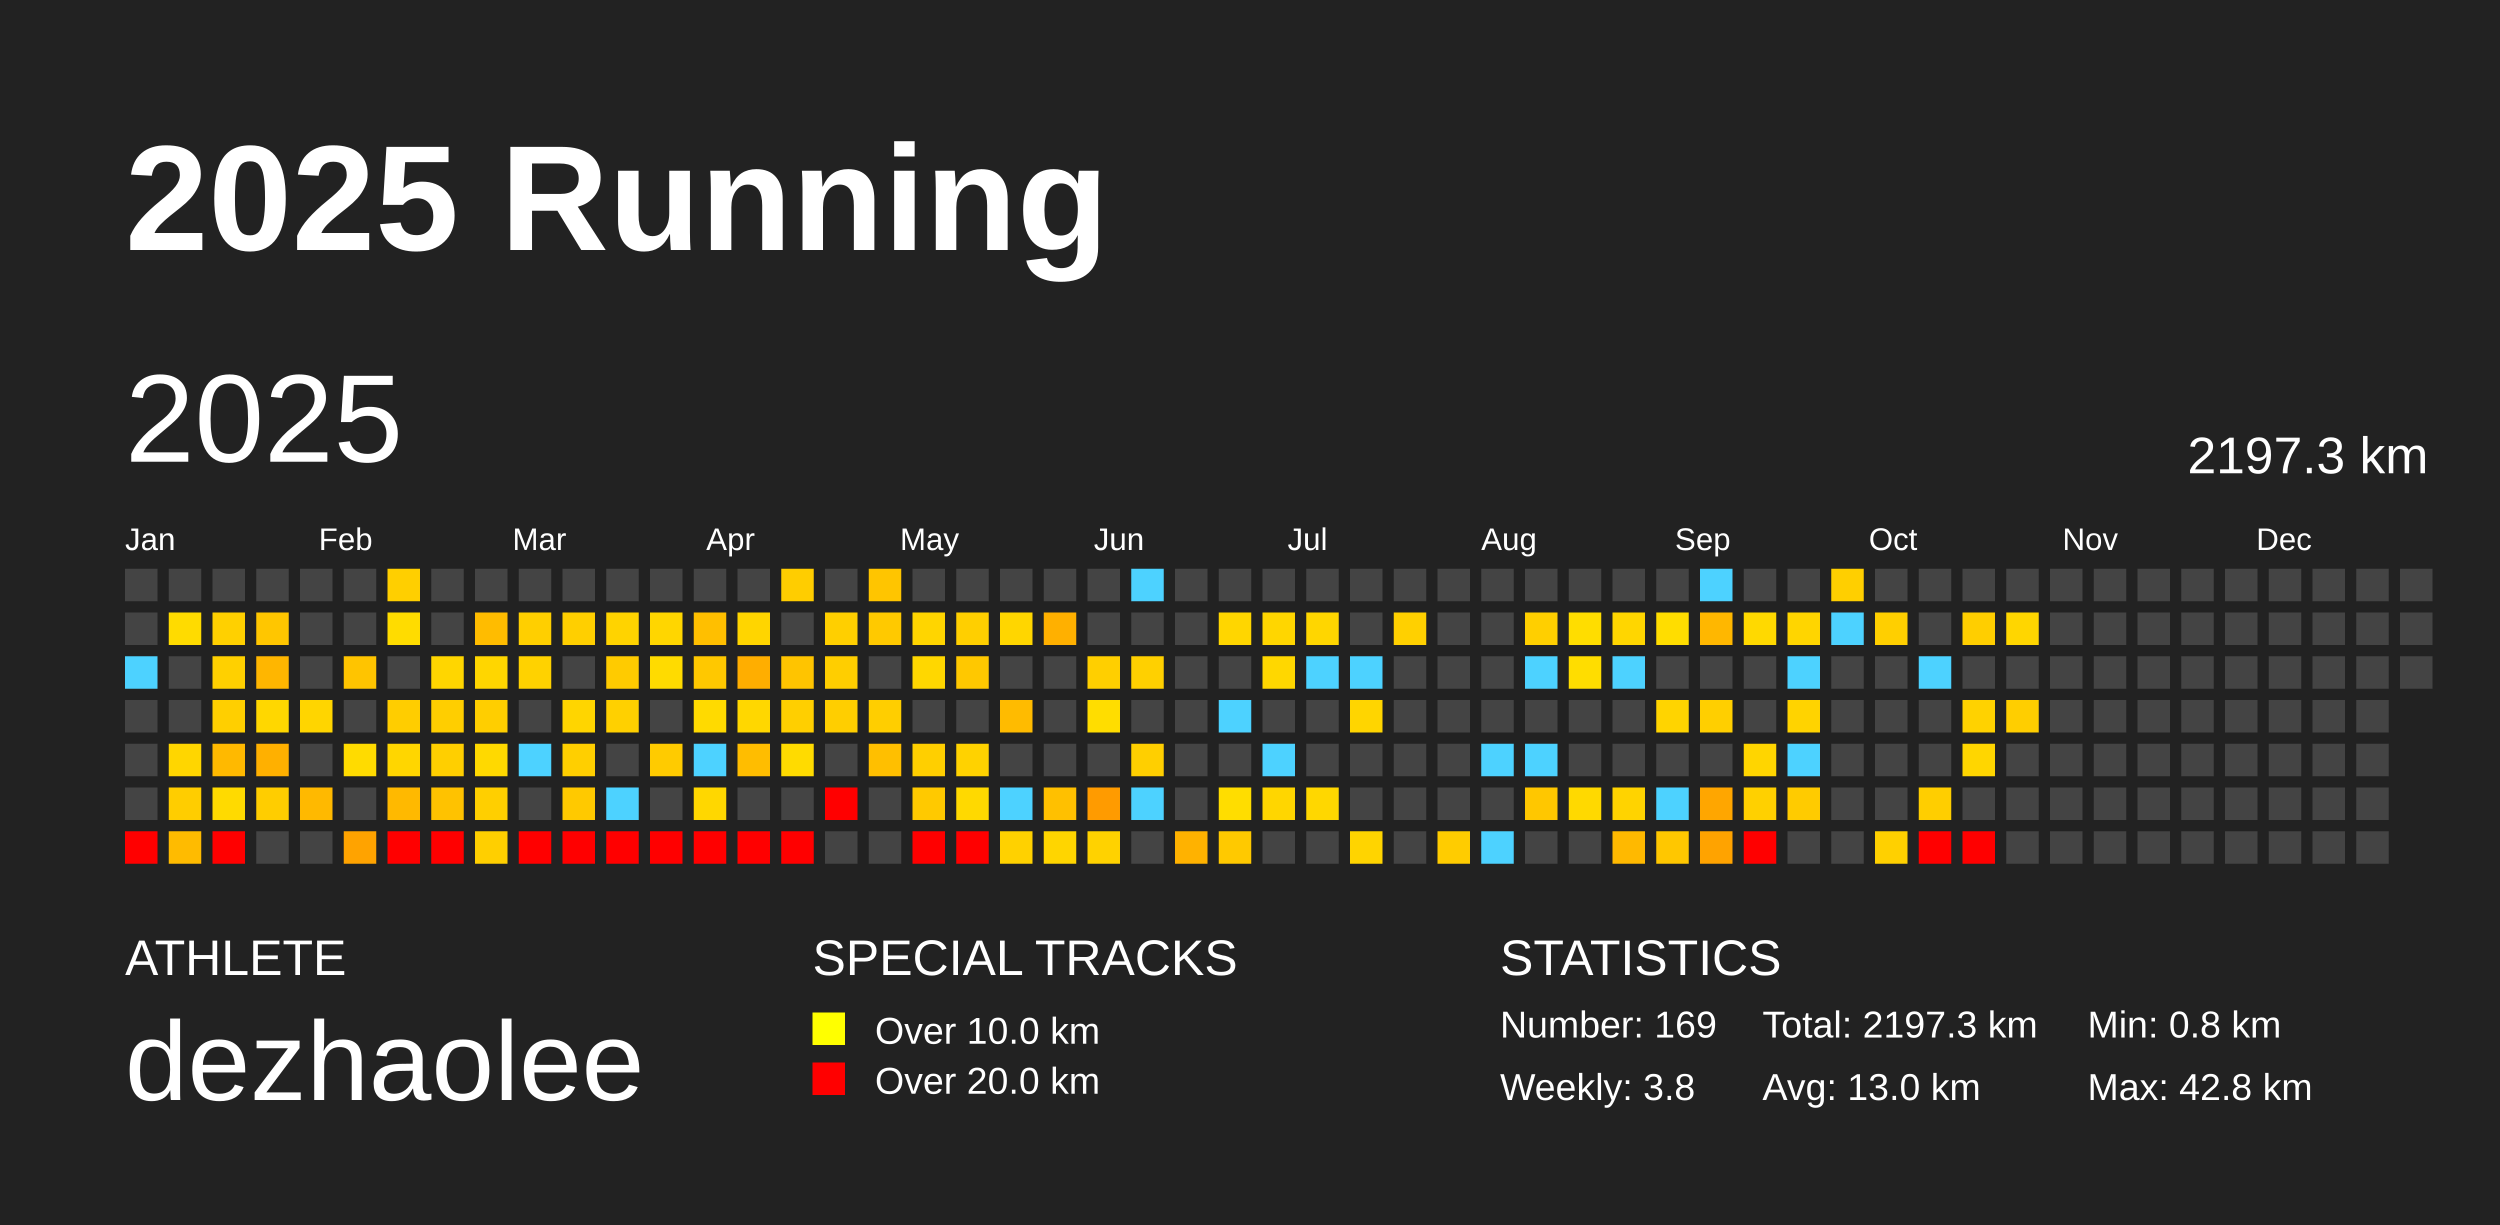
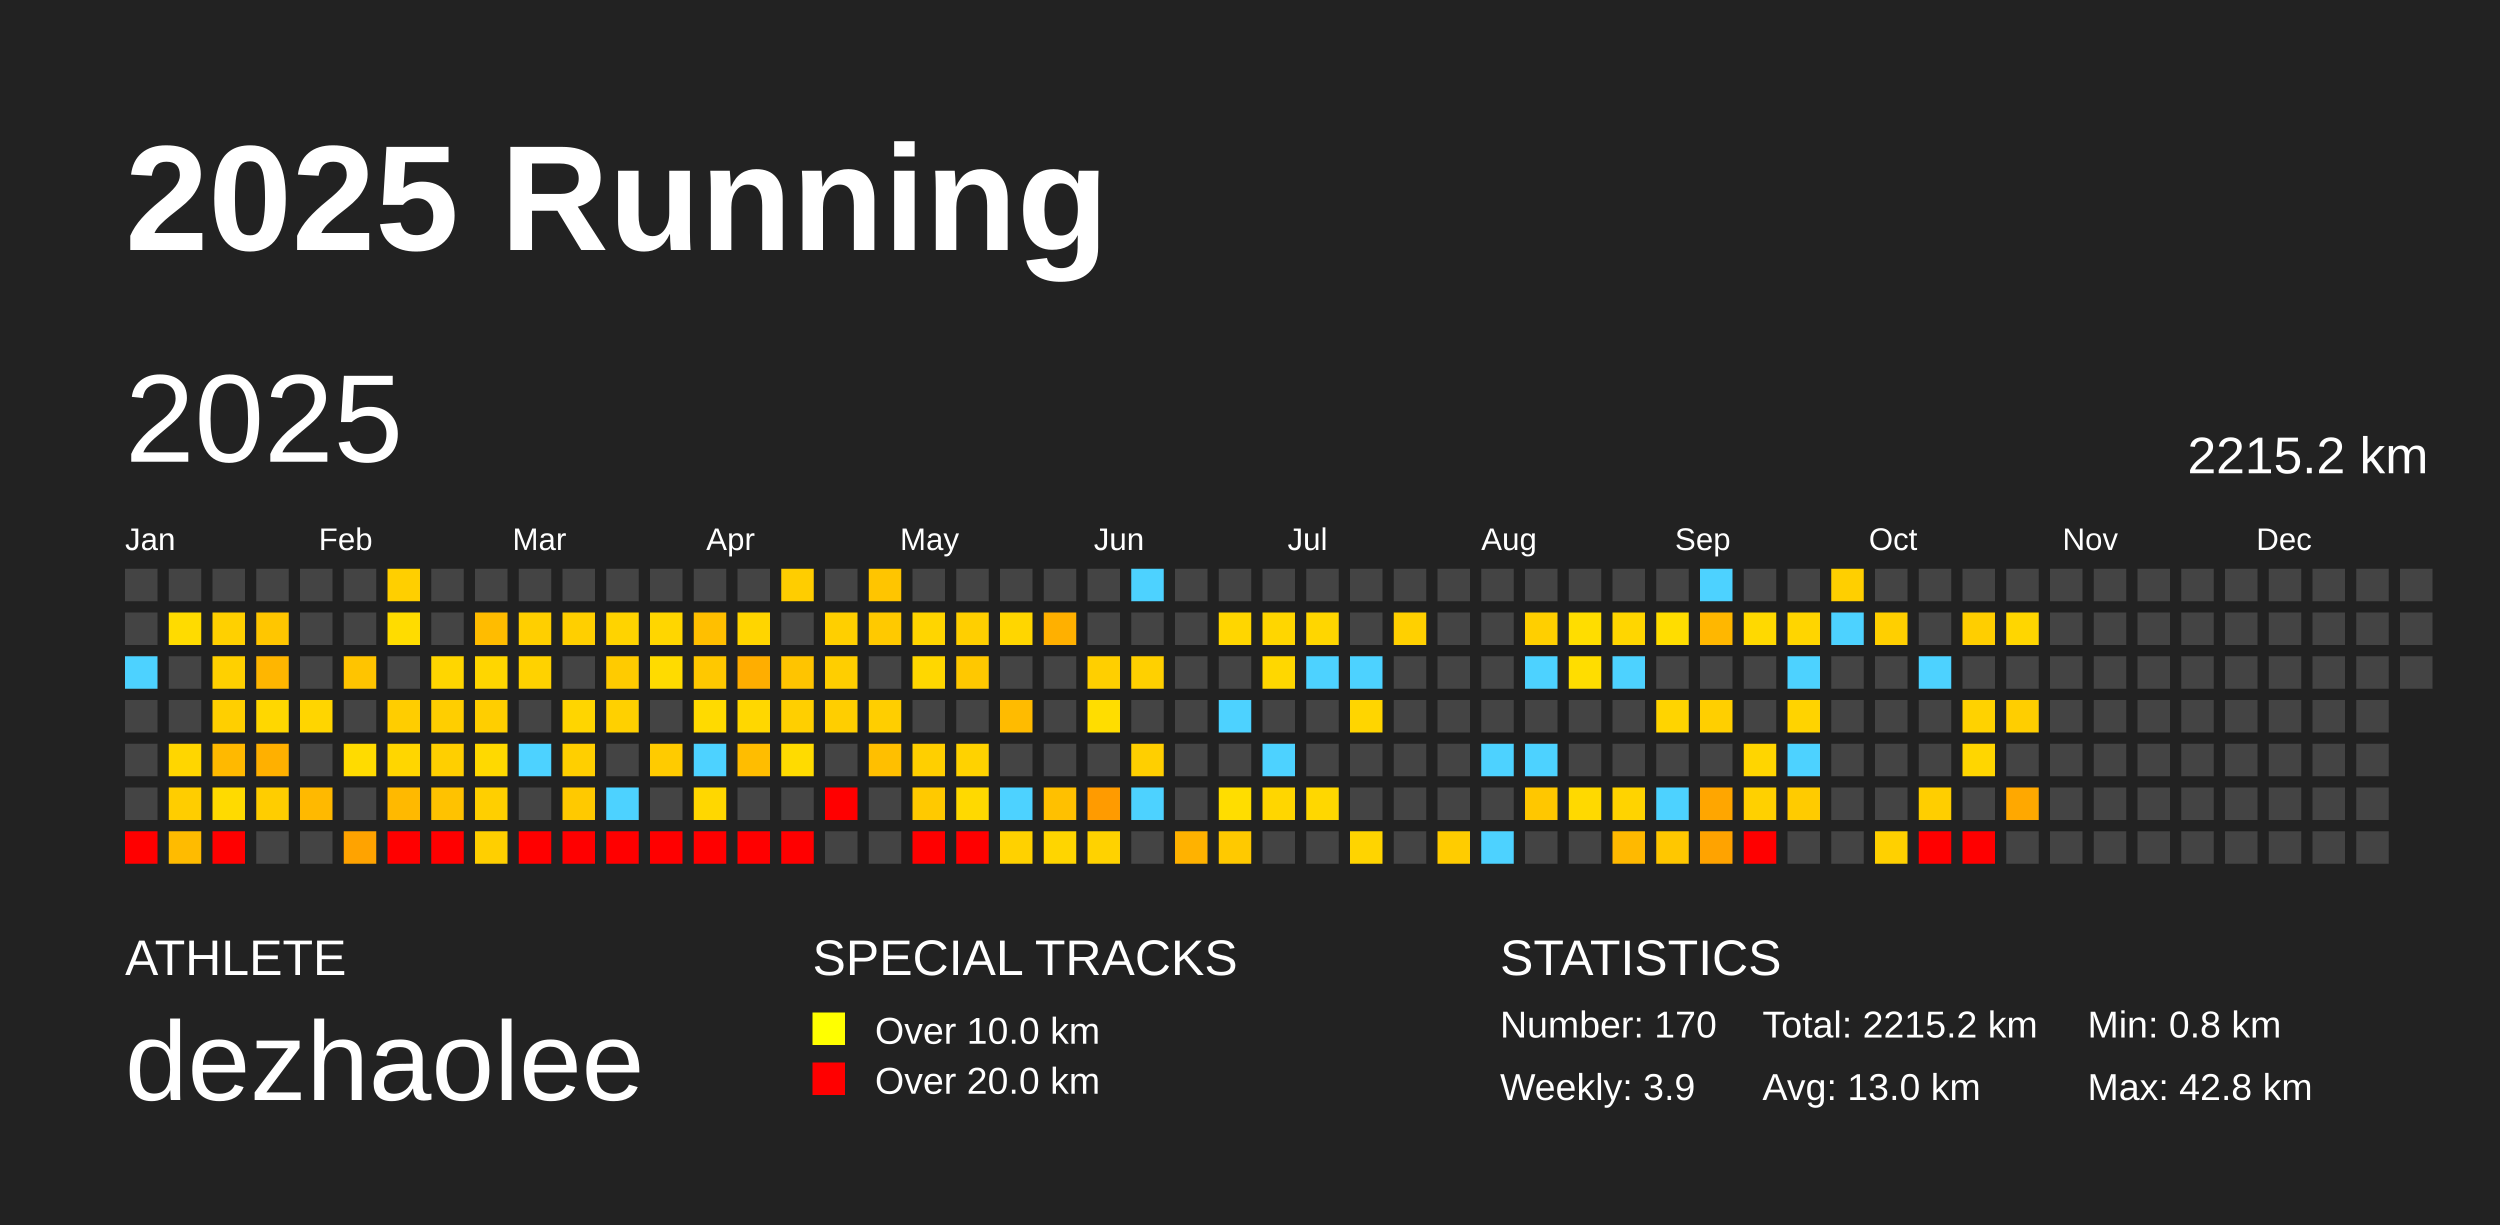
<svg xmlns="http://www.w3.org/2000/svg" baseProfile="full" height="98mm" version="1.1" viewBox="0,0,200,98" width="200mm">
  <defs />
  <rect fill="#222222" height="98" width="200" x="0" y="0" />
  <text fill="#FFFFFF" style="font-size:12px; font-family:Arial; font-weight:bold;" x="10" y="20">2025 Running</text>
  <text fill="#FFFFFF" style="font-size:4px; font-family:Arial" x="10" y="78">ATHLETE</text>
  <text fill="#FFFFFF" style="font-size:9px; font-family:Arial" x="10" y="88">dezhaolee</text>
  <text fill="#FFFFFF" style="font-size:4px; font-family:Arial" x="65" y="78">SPECIAL TRACKS</text>
  <rect fill="yellow" height="2.6" width="2.6" x="65" y="81" />
  <text fill="#FFFFFF" style="font-size:3px; font-family:Arial" x="70" y="83.5">Over 10.0 km</text>
  <rect fill="red" height="2.6" width="2.6" x="65" y="85" />
  <text fill="#FFFFFF" style="font-size:3px; font-family:Arial" x="70" y="87.5">Over 20.0 km</text>
  <text fill="#FFFFFF" style="font-size:4px; font-family:Arial" x="120" y="78">STATISTICS</text>
-   <text fill="#FFFFFF" style="font-size:3px; font-family:Arial" x="120" y="83">Number: 169</text>
-   <text fill="#FFFFFF" style="font-size:3px; font-family:Arial" x="120" y="88">Weekly: 3.8</text>
-   <text fill="#FFFFFF" style="font-size:3px; font-family:Arial" x="141" y="83">Total: 2197.3 km</text>
+   <text fill="#FFFFFF" style="font-size:3px; font-family:Arial" x="120" y="83">Number: 170</text>
+   <text fill="#FFFFFF" style="font-size:3px; font-family:Arial" x="120" y="88">Weekly: 3.9</text>
+   <text fill="#FFFFFF" style="font-size:3px; font-family:Arial" x="141" y="83">Total: 2215.2 km</text>
  <text fill="#FFFFFF" style="font-size:3px; font-family:Arial" x="141" y="88">Avg: 13.0 km</text>
  <text fill="#FFFFFF" style="font-size:3px; font-family:Arial" x="167" y="83">Min: 0.8 km</text>
  <text fill="#FFFFFF" style="font-size:3px; font-family:Arial" x="167" y="88">Max: 42.8 km</text>
  <text dominant-baseline="hanging" fill="#FFFFFF" style="font-size:10.0px; font-family:Arial;" x="10" y="30">2025</text>
-   <text dominant-baseline="hanging" fill="#FFFFFF" style="font-size:4.125px; font-family:Arial;" x="175" y="35">2197.3 km</text>
+   <text dominant-baseline="hanging" fill="#FFFFFF" style="font-size:4.125px; font-family:Arial;" x="175" y="35">2215.2 km</text>
  <text fill="#FFFFFF" style="font-size:2.5px; font-family:Arial" x="10.0" y="44">Jan</text>
  <text fill="#FFFFFF" style="font-size:2.5px; font-family:Arial" x="25.5" y="44">Feb</text>
  <text fill="#FFFFFF" style="font-size:2.5px; font-family:Arial" x="41.0" y="44">Mar</text>
  <text fill="#FFFFFF" style="font-size:2.5px; font-family:Arial" x="56.5" y="44">Apr</text>
  <text fill="#FFFFFF" style="font-size:2.5px; font-family:Arial" x="72.0" y="44">May</text>
  <text fill="#FFFFFF" style="font-size:2.5px; font-family:Arial" x="87.5" y="44">Jun</text>
  <text fill="#FFFFFF" style="font-size:2.5px; font-family:Arial" x="103.0" y="44">Jul</text>
  <text fill="#FFFFFF" style="font-size:2.5px; font-family:Arial" x="118.5" y="44">Aug</text>
  <text fill="#FFFFFF" style="font-size:2.5px; font-family:Arial" x="134.0" y="44">Sep</text>
  <text fill="#FFFFFF" style="font-size:2.5px; font-family:Arial" x="149.5" y="44">Oct</text>
  <text fill="#FFFFFF" style="font-size:2.5px; font-family:Arial" x="165.0" y="44">Nov</text>
  <text fill="#FFFFFF" style="font-size:2.5px; font-family:Arial" x="180.5" y="44">Dec</text>
  <rect fill="#444444" height="2.6" width="2.6" x="10.0" y="45.5" />
  <rect fill="#444444" height="2.6" width="2.6" x="10.0" y="49.0" />
  <rect fill="#4dd2ff" height="2.6" width="2.6" x="10.0" y="52.5" />
  <rect fill="#444444" height="2.6" width="2.6" x="10.0" y="56.0" />
  <rect fill="#444444" height="2.6" width="2.6" x="10.0" y="59.5" />
  <rect fill="#444444" height="2.6" width="2.6" x="10.0" y="63.0" />
  <rect fill="red" height="2.6" width="2.6" x="10.0" y="66.5" />
  <rect fill="#444444" height="2.6" width="2.6" x="13.5" y="45.5" />
  <rect fill="#ffdb00" height="2.6" width="2.6" x="13.5" y="49.0" />
  <rect fill="#444444" height="2.6" width="2.6" x="13.5" y="52.5" />
  <rect fill="#444444" height="2.6" width="2.6" x="13.5" y="56.0" />
  <rect fill="#ffd600" height="2.6" width="2.6" x="13.5" y="59.5" />
  <rect fill="#ffcd00" height="2.6" width="2.6" x="13.5" y="63.0" />
  <rect fill="#ffbb00" height="2.6" width="2.6" x="13.5" y="66.5" />
  <rect fill="#444444" height="2.6" width="2.6" x="17.0" y="45.5" />
  <rect fill="#ffd000" height="2.6" width="2.6" x="17.0" y="49.0" />
  <rect fill="#ffd000" height="2.6" width="2.6" x="17.0" y="52.5" />
  <rect fill="#ffcf00" height="2.6" width="2.6" x="17.0" y="56.0" />
  <rect fill="#ffb900" height="2.6" width="2.6" x="17.0" y="59.5" />
  <rect fill="#ffda00" height="2.6" width="2.6" x="17.0" y="63.0" />
  <rect fill="red" height="2.6" width="2.6" x="17.0" y="66.5" />
  <rect fill="#444444" height="2.6" width="2.6" x="20.5" y="45.5" />
  <rect fill="#ffc600" height="2.6" width="2.6" x="20.5" y="49.0" />
  <rect fill="#ffb600" height="2.6" width="2.6" x="20.5" y="52.5" />
  <rect fill="#ffd700" height="2.6" width="2.6" x="20.5" y="56.0" />
  <rect fill="#ffb000" height="2.6" width="2.6" x="20.5" y="59.5" />
  <rect fill="#ffcd00" height="2.6" width="2.6" x="20.5" y="63.0" />
  <rect fill="#444444" height="2.6" width="2.6" x="20.5" y="66.5" />
  <rect fill="#444444" height="2.6" width="2.6" x="24.0" y="45.5" />
  <rect fill="#444444" height="2.6" width="2.6" x="24.0" y="49.0" />
  <rect fill="#444444" height="2.6" width="2.6" x="24.0" y="52.5" />
  <rect fill="#ffd500" height="2.6" width="2.6" x="24.0" y="56.0" />
  <rect fill="#444444" height="2.6" width="2.6" x="24.0" y="59.5" />
  <rect fill="#ffb900" height="2.6" width="2.6" x="24.0" y="63.0" />
  <rect fill="#444444" height="2.6" width="2.6" x="24.0" y="66.5" />
  <rect fill="#444444" height="2.6" width="2.6" x="27.5" y="45.5" />
  <rect fill="#444444" height="2.6" width="2.6" x="27.5" y="49.0" />
  <rect fill="#ffc400" height="2.6" width="2.6" x="27.5" y="52.5" />
  <rect fill="#444444" height="2.6" width="2.6" x="27.5" y="56.0" />
  <rect fill="#ffdb00" height="2.6" width="2.6" x="27.5" y="59.5" />
  <rect fill="#444444" height="2.6" width="2.6" x="27.5" y="63.0" />
  <rect fill="#ffa300" height="2.6" width="2.6" x="27.5" y="66.5" />
  <rect fill="#ffcf00" height="2.6" width="2.6" x="31.0" y="45.5" />
  <rect fill="#ffdc00" height="2.6" width="2.6" x="31.0" y="49.0" />
  <rect fill="#444444" height="2.6" width="2.6" x="31.0" y="52.5" />
  <rect fill="#ffcd00" height="2.6" width="2.6" x="31.0" y="56.0" />
  <rect fill="#ffd600" height="2.6" width="2.6" x="31.0" y="59.5" />
  <rect fill="#ffb900" height="2.6" width="2.6" x="31.0" y="63.0" />
  <rect fill="red" height="2.6" width="2.6" x="31.0" y="66.5" />
  <rect fill="#444444" height="2.6" width="2.6" x="34.5" y="45.5" />
  <rect fill="#444444" height="2.6" width="2.6" x="34.5" y="49.0" />
  <rect fill="#ffd600" height="2.6" width="2.6" x="34.5" y="52.5" />
  <rect fill="#ffce00" height="2.6" width="2.6" x="34.5" y="56.0" />
  <rect fill="#ffcf00" height="2.6" width="2.6" x="34.5" y="59.5" />
  <rect fill="#ffc200" height="2.6" width="2.6" x="34.5" y="63.0" />
  <rect fill="red" height="2.6" width="2.6" x="34.5" y="66.5" />
  <rect fill="#444444" height="2.6" width="2.6" x="38.0" y="45.5" />
  <rect fill="#ffbc00" height="2.6" width="2.6" x="38.0" y="49.0" />
  <rect fill="#ffd600" height="2.6" width="2.6" x="38.0" y="52.5" />
  <rect fill="#ffce00" height="2.6" width="2.6" x="38.0" y="56.0" />
  <rect fill="#ffd900" height="2.6" width="2.6" x="38.0" y="59.5" />
  <rect fill="#ffcf00" height="2.6" width="2.6" x="38.0" y="63.0" />
  <rect fill="#ffcf00" height="2.6" width="2.6" x="38.0" y="66.5" />
  <rect fill="#444444" height="2.6" width="2.6" x="41.5" y="45.5" />
  <rect fill="#ffcf00" height="2.6" width="2.6" x="41.5" y="49.0" />
  <rect fill="#ffd200" height="2.6" width="2.6" x="41.5" y="52.5" />
  <rect fill="#444444" height="2.6" width="2.6" x="41.5" y="56.0" />
  <rect fill="#4dd2ff" height="2.6" width="2.6" x="41.5" y="59.5" />
  <rect fill="#444444" height="2.6" width="2.6" x="41.5" y="63.0" />
  <rect fill="red" height="2.6" width="2.6" x="41.5" y="66.5" />
  <rect fill="#444444" height="2.6" width="2.6" x="45.0" y="45.5" />
  <rect fill="#ffcf00" height="2.6" width="2.6" x="45.0" y="49.0" />
  <rect fill="#444444" height="2.6" width="2.6" x="45.0" y="52.5" />
  <rect fill="#ffd500" height="2.6" width="2.6" x="45.0" y="56.0" />
  <rect fill="#ffcf00" height="2.6" width="2.6" x="45.0" y="59.5" />
  <rect fill="#ffc900" height="2.6" width="2.6" x="45.0" y="63.0" />
  <rect fill="red" height="2.6" width="2.6" x="45.0" y="66.5" />
  <rect fill="#444444" height="2.6" width="2.6" x="48.5" y="45.5" />
  <rect fill="#ffd300" height="2.6" width="2.6" x="48.5" y="49.0" />
  <rect fill="#ffcb00" height="2.6" width="2.6" x="48.5" y="52.5" />
  <rect fill="#ffd000" height="2.6" width="2.6" x="48.5" y="56.0" />
  <rect fill="#444444" height="2.6" width="2.6" x="48.5" y="59.5" />
  <rect fill="#4dd2ff" height="2.6" width="2.6" x="48.5" y="63.0" />
  <rect fill="red" height="2.6" width="2.6" x="48.5" y="66.5" />
  <rect fill="#444444" height="2.6" width="2.6" x="52.0" y="45.5" />
  <rect fill="#ffd600" height="2.6" width="2.6" x="52.0" y="49.0" />
  <rect fill="#ffdb00" height="2.6" width="2.6" x="52.0" y="52.5" />
  <rect fill="#444444" height="2.6" width="2.6" x="52.0" y="56.0" />
  <rect fill="#ffcb00" height="2.6" width="2.6" x="52.0" y="59.5" />
  <rect fill="#444444" height="2.6" width="2.6" x="52.0" y="63.0" />
  <rect fill="red" height="2.6" width="2.6" x="52.0" y="66.5" />
  <rect fill="#444444" height="2.6" width="2.6" x="55.5" y="45.5" />
  <rect fill="#ffbf00" height="2.6" width="2.6" x="55.5" y="49.0" />
  <rect fill="#ffc800" height="2.6" width="2.6" x="55.5" y="52.5" />
  <rect fill="#ffda00" height="2.6" width="2.6" x="55.5" y="56.0" />
  <rect fill="#4dd2ff" height="2.6" width="2.6" x="55.5" y="59.5" />
  <rect fill="#ffd700" height="2.6" width="2.6" x="55.5" y="63.0" />
  <rect fill="red" height="2.6" width="2.6" x="55.5" y="66.5" />
  <rect fill="#444444" height="2.6" width="2.6" x="59.0" y="45.5" />
  <rect fill="#ffd500" height="2.6" width="2.6" x="59.0" y="49.0" />
  <rect fill="#ffae00" height="2.6" width="2.6" x="59.0" y="52.5" />
  <rect fill="#ffd700" height="2.6" width="2.6" x="59.0" y="56.0" />
  <rect fill="#ffbd00" height="2.6" width="2.6" x="59.0" y="59.5" />
  <rect fill="#444444" height="2.6" width="2.6" x="59.0" y="63.0" />
  <rect fill="red" height="2.6" width="2.6" x="59.0" y="66.5" />
  <rect fill="#ffcd00" height="2.6" width="2.6" x="62.5" y="45.5" />
  <rect fill="#444444" height="2.6" width="2.6" x="62.5" y="49.0" />
  <rect fill="#ffc400" height="2.6" width="2.6" x="62.5" y="52.5" />
  <rect fill="#ffcf00" height="2.6" width="2.6" x="62.5" y="56.0" />
  <rect fill="#ffdb00" height="2.6" width="2.6" x="62.5" y="59.5" />
  <rect fill="#444444" height="2.6" width="2.6" x="62.5" y="63.0" />
  <rect fill="red" height="2.6" width="2.6" x="62.5" y="66.5" />
  <rect fill="#444444" height="2.6" width="2.6" x="66.0" y="45.5" />
  <rect fill="#ffcf00" height="2.6" width="2.6" x="66.0" y="49.0" />
  <rect fill="#ffce00" height="2.6" width="2.6" x="66.0" y="52.5" />
  <rect fill="#ffce00" height="2.6" width="2.6" x="66.0" y="56.0" />
  <rect fill="#444444" height="2.6" width="2.6" x="66.0" y="59.5" />
  <rect fill="red" height="2.6" width="2.6" x="66.0" y="63.0" />
  <rect fill="#444444" height="2.6" width="2.6" x="66.0" y="66.5" />
  <rect fill="#ffc500" height="2.6" width="2.6" x="69.5" y="45.5" />
  <rect fill="#ffc900" height="2.6" width="2.6" x="69.5" y="49.0" />
  <rect fill="#444444" height="2.6" width="2.6" x="69.5" y="52.5" />
  <rect fill="#ffce00" height="2.6" width="2.6" x="69.5" y="56.0" />
  <rect fill="#ffbf00" height="2.6" width="2.6" x="69.5" y="59.5" />
  <rect fill="#444444" height="2.6" width="2.6" x="69.5" y="63.0" />
  <rect fill="#444444" height="2.6" width="2.6" x="69.5" y="66.5" />
  <rect fill="#444444" height="2.6" width="2.6" x="73.0" y="45.5" />
  <rect fill="#ffd500" height="2.6" width="2.6" x="73.0" y="49.0" />
  <rect fill="#ffd700" height="2.6" width="2.6" x="73.0" y="52.5" />
  <rect fill="#444444" height="2.6" width="2.6" x="73.0" y="56.0" />
  <rect fill="#ffcf00" height="2.6" width="2.6" x="73.0" y="59.5" />
  <rect fill="#ffc900" height="2.6" width="2.6" x="73.0" y="63.0" />
  <rect fill="red" height="2.6" width="2.6" x="73.0" y="66.5" />
  <rect fill="#444444" height="2.6" width="2.6" x="76.5" y="45.5" />
  <rect fill="#ffcf00" height="2.6" width="2.6" x="76.5" y="49.0" />
  <rect fill="#ffc800" height="2.6" width="2.6" x="76.5" y="52.5" />
  <rect fill="#444444" height="2.6" width="2.6" x="76.5" y="56.0" />
  <rect fill="#ffd200" height="2.6" width="2.6" x="76.5" y="59.5" />
  <rect fill="#ffd900" height="2.6" width="2.6" x="76.5" y="63.0" />
  <rect fill="red" height="2.6" width="2.6" x="76.5" y="66.5" />
  <rect fill="#444444" height="2.6" width="2.6" x="80.0" y="45.5" />
  <rect fill="#ffd600" height="2.6" width="2.6" x="80.0" y="49.0" />
  <rect fill="#444444" height="2.6" width="2.6" x="80.0" y="52.5" />
  <rect fill="#ffbb00" height="2.6" width="2.6" x="80.0" y="56.0" />
  <rect fill="#444444" height="2.6" width="2.6" x="80.0" y="59.5" />
  <rect fill="#4dd2ff" height="2.6" width="2.6" x="80.0" y="63.0" />
  <rect fill="#ffd100" height="2.6" width="2.6" x="80.0" y="66.5" />
  <rect fill="#444444" height="2.6" width="2.6" x="83.5" y="45.5" />
  <rect fill="#ffb000" height="2.6" width="2.6" x="83.5" y="49.0" />
  <rect fill="#444444" height="2.6" width="2.6" x="83.5" y="52.5" />
  <rect fill="#444444" height="2.6" width="2.6" x="83.5" y="56.0" />
  <rect fill="#444444" height="2.6" width="2.6" x="83.5" y="59.5" />
  <rect fill="#ffc000" height="2.6" width="2.6" x="83.5" y="63.0" />
  <rect fill="#ffd500" height="2.6" width="2.6" x="83.5" y="66.5" />
  <rect fill="#444444" height="2.6" width="2.6" x="87.0" y="45.5" />
  <rect fill="#444444" height="2.6" width="2.6" x="87.0" y="49.0" />
  <rect fill="#ffcf00" height="2.6" width="2.6" x="87.0" y="52.5" />
  <rect fill="#ffdd00" height="2.6" width="2.6" x="87.0" y="56.0" />
  <rect fill="#444444" height="2.6" width="2.6" x="87.0" y="59.5" />
  <rect fill="#ff9b00" height="2.6" width="2.6" x="87.0" y="63.0" />
  <rect fill="#ffd200" height="2.6" width="2.6" x="87.0" y="66.5" />
  <rect fill="#4dd2ff" height="2.6" width="2.6" x="90.5" y="45.5" />
  <rect fill="#444444" height="2.6" width="2.6" x="90.5" y="49.0" />
  <rect fill="#ffd000" height="2.6" width="2.6" x="90.5" y="52.5" />
  <rect fill="#444444" height="2.6" width="2.6" x="90.5" y="56.0" />
  <rect fill="#ffcf00" height="2.6" width="2.6" x="90.5" y="59.5" />
  <rect fill="#4dd2ff" height="2.6" width="2.6" x="90.5" y="63.0" />
  <rect fill="#444444" height="2.6" width="2.6" x="90.5" y="66.5" />
  <rect fill="#444444" height="2.6" width="2.6" x="94.0" y="45.5" />
  <rect fill="#444444" height="2.6" width="2.6" x="94.0" y="49.0" />
  <rect fill="#444444" height="2.6" width="2.6" x="94.0" y="52.5" />
  <rect fill="#444444" height="2.6" width="2.6" x="94.0" y="56.0" />
  <rect fill="#444444" height="2.6" width="2.6" x="94.0" y="59.5" />
  <rect fill="#444444" height="2.6" width="2.6" x="94.0" y="63.0" />
  <rect fill="#ffb200" height="2.6" width="2.6" x="94.0" y="66.5" />
  <rect fill="#444444" height="2.6" width="2.6" x="97.5" y="45.5" />
  <rect fill="#ffd600" height="2.6" width="2.6" x="97.5" y="49.0" />
  <rect fill="#444444" height="2.6" width="2.6" x="97.5" y="52.5" />
  <rect fill="#4dd2ff" height="2.6" width="2.6" x="97.5" y="56.0" />
  <rect fill="#444444" height="2.6" width="2.6" x="97.5" y="59.5" />
  <rect fill="#ffdd00" height="2.6" width="2.6" x="97.5" y="63.0" />
  <rect fill="#ffc900" height="2.6" width="2.6" x="97.5" y="66.5" />
  <rect fill="#444444" height="2.6" width="2.6" x="101.0" y="45.5" />
  <rect fill="#ffd600" height="2.6" width="2.6" x="101.0" y="49.0" />
  <rect fill="#ffd700" height="2.6" width="2.6" x="101.0" y="52.5" />
  <rect fill="#444444" height="2.6" width="2.6" x="101.0" y="56.0" />
  <rect fill="#4dd2ff" height="2.6" width="2.6" x="101.0" y="59.5" />
  <rect fill="#ffd600" height="2.6" width="2.6" x="101.0" y="63.0" />
  <rect fill="#444444" height="2.6" width="2.6" x="101.0" y="66.5" />
  <rect fill="#444444" height="2.6" width="2.6" x="104.5" y="45.5" />
  <rect fill="#ffd600" height="2.6" width="2.6" x="104.5" y="49.0" />
  <rect fill="#4dd2ff" height="2.6" width="2.6" x="104.5" y="52.5" />
  <rect fill="#444444" height="2.6" width="2.6" x="104.5" y="56.0" />
  <rect fill="#444444" height="2.6" width="2.6" x="104.5" y="59.5" />
  <rect fill="#ffd700" height="2.6" width="2.6" x="104.5" y="63.0" />
  <rect fill="#444444" height="2.6" width="2.6" x="104.5" y="66.5" />
  <rect fill="#444444" height="2.6" width="2.6" x="108.0" y="45.5" />
  <rect fill="#444444" height="2.6" width="2.6" x="108.0" y="49.0" />
  <rect fill="#4dd2ff" height="2.6" width="2.6" x="108.0" y="52.5" />
  <rect fill="#ffd500" height="2.6" width="2.6" x="108.0" y="56.0" />
  <rect fill="#444444" height="2.6" width="2.6" x="108.0" y="59.5" />
  <rect fill="#444444" height="2.6" width="2.6" x="108.0" y="63.0" />
  <rect fill="#ffd400" height="2.6" width="2.6" x="108.0" y="66.5" />
  <rect fill="#444444" height="2.6" width="2.6" x="111.5" y="45.5" />
  <rect fill="#ffd000" height="2.6" width="2.6" x="111.5" y="49.0" />
  <rect fill="#444444" height="2.6" width="2.6" x="111.5" y="52.5" />
  <rect fill="#444444" height="2.6" width="2.6" x="111.5" y="56.0" />
  <rect fill="#444444" height="2.6" width="2.6" x="111.5" y="59.5" />
  <rect fill="#444444" height="2.6" width="2.6" x="111.5" y="63.0" />
  <rect fill="#444444" height="2.6" width="2.6" x="111.5" y="66.5" />
  <rect fill="#444444" height="2.6" width="2.6" x="115.0" y="45.5" />
  <rect fill="#444444" height="2.6" width="2.6" x="115.0" y="49.0" />
  <rect fill="#444444" height="2.6" width="2.6" x="115.0" y="52.5" />
  <rect fill="#444444" height="2.6" width="2.6" x="115.0" y="56.0" />
  <rect fill="#444444" height="2.6" width="2.6" x="115.0" y="59.5" />
  <rect fill="#444444" height="2.6" width="2.6" x="115.0" y="63.0" />
  <rect fill="#ffcc00" height="2.6" width="2.6" x="115.0" y="66.5" />
  <rect fill="#444444" height="2.6" width="2.6" x="118.5" y="45.5" />
  <rect fill="#444444" height="2.6" width="2.6" x="118.5" y="49.0" />
  <rect fill="#444444" height="2.6" width="2.6" x="118.5" y="52.5" />
  <rect fill="#444444" height="2.6" width="2.6" x="118.5" y="56.0" />
  <rect fill="#4dd2ff" height="2.6" width="2.6" x="118.5" y="59.5" />
  <rect fill="#444444" height="2.6" width="2.6" x="118.5" y="63.0" />
  <rect fill="#4dd2ff" height="2.6" width="2.6" x="118.5" y="66.5" />
  <rect fill="#444444" height="2.6" width="2.6" x="122.0" y="45.5" />
  <rect fill="#ffcf00" height="2.6" width="2.6" x="122.0" y="49.0" />
  <rect fill="#4dd2ff" height="2.6" width="2.6" x="122.0" y="52.5" />
  <rect fill="#444444" height="2.6" width="2.6" x="122.0" y="56.0" />
  <rect fill="#4dd2ff" height="2.6" width="2.6" x="122.0" y="59.5" />
  <rect fill="#ffc700" height="2.6" width="2.6" x="122.0" y="63.0" />
  <rect fill="#444444" height="2.6" width="2.6" x="122.0" y="66.5" />
  <rect fill="#444444" height="2.6" width="2.6" x="125.5" y="45.5" />
  <rect fill="#ffdd00" height="2.6" width="2.6" x="125.5" y="49.0" />
  <rect fill="#ffdd00" height="2.6" width="2.6" x="125.5" y="52.5" />
  <rect fill="#444444" height="2.6" width="2.6" x="125.5" y="56.0" />
  <rect fill="#444444" height="2.6" width="2.6" x="125.5" y="59.5" />
  <rect fill="#ffd900" height="2.6" width="2.6" x="125.5" y="63.0" />
  <rect fill="#444444" height="2.6" width="2.6" x="125.5" y="66.5" />
  <rect fill="#444444" height="2.6" width="2.6" x="129.0" y="45.5" />
  <rect fill="#ffd600" height="2.6" width="2.6" x="129.0" y="49.0" />
  <rect fill="#4dd2ff" height="2.6" width="2.6" x="129.0" y="52.5" />
  <rect fill="#444444" height="2.6" width="2.6" x="129.0" y="56.0" />
  <rect fill="#444444" height="2.6" width="2.6" x="129.0" y="59.5" />
  <rect fill="#ffd300" height="2.6" width="2.6" x="129.0" y="63.0" />
  <rect fill="#ffb900" height="2.6" width="2.6" x="129.0" y="66.5" />
  <rect fill="#444444" height="2.6" width="2.6" x="132.5" y="45.5" />
  <rect fill="#ffdd00" height="2.6" width="2.6" x="132.5" y="49.0" />
  <rect fill="#444444" height="2.6" width="2.6" x="132.5" y="52.5" />
  <rect fill="#ffd400" height="2.6" width="2.6" x="132.5" y="56.0" />
  <rect fill="#444444" height="2.6" width="2.6" x="132.5" y="59.5" />
  <rect fill="#4dd2ff" height="2.6" width="2.6" x="132.5" y="63.0" />
  <rect fill="#ffc700" height="2.6" width="2.6" x="132.5" y="66.5" />
  <rect fill="#4dd2ff" height="2.6" width="2.6" x="136.0" y="45.5" />
  <rect fill="#ffb700" height="2.6" width="2.6" x="136.0" y="49.0" />
  <rect fill="#444444" height="2.6" width="2.6" x="136.0" y="52.5" />
  <rect fill="#ffcf00" height="2.6" width="2.6" x="136.0" y="56.0" />
  <rect fill="#444444" height="2.6" width="2.6" x="136.0" y="59.5" />
  <rect fill="#ffa600" height="2.6" width="2.6" x="136.0" y="63.0" />
  <rect fill="#ffa300" height="2.6" width="2.6" x="136.0" y="66.5" />
  <rect fill="#444444" height="2.6" width="2.6" x="139.5" y="45.5" />
  <rect fill="#ffd900" height="2.6" width="2.6" x="139.5" y="49.0" />
  <rect fill="#444444" height="2.6" width="2.6" x="139.5" y="52.5" />
  <rect fill="#444444" height="2.6" width="2.6" x="139.5" y="56.0" />
  <rect fill="#ffd500" height="2.6" width="2.6" x="139.5" y="59.5" />
  <rect fill="#ffd000" height="2.6" width="2.6" x="139.5" y="63.0" />
  <rect fill="red" height="2.6" width="2.6" x="139.5" y="66.5" />
  <rect fill="#444444" height="2.6" width="2.6" x="143.0" y="45.5" />
  <rect fill="#ffd500" height="2.6" width="2.6" x="143.0" y="49.0" />
  <rect fill="#4dd2ff" height="2.6" width="2.6" x="143.0" y="52.5" />
  <rect fill="#ffd300" height="2.6" width="2.6" x="143.0" y="56.0" />
  <rect fill="#4dd2ff" height="2.6" width="2.6" x="143.0" y="59.5" />
  <rect fill="#ffcb00" height="2.6" width="2.6" x="143.0" y="63.0" />
  <rect fill="#444444" height="2.6" width="2.6" x="143.0" y="66.5" />
  <rect fill="#ffcf00" height="2.6" width="2.6" x="146.5" y="45.5" />
  <rect fill="#4dd2ff" height="2.6" width="2.6" x="146.5" y="49.0" />
  <rect fill="#444444" height="2.6" width="2.6" x="146.5" y="52.5" />
  <rect fill="#444444" height="2.6" width="2.6" x="146.5" y="56.0" />
  <rect fill="#444444" height="2.6" width="2.6" x="146.5" y="59.5" />
  <rect fill="#444444" height="2.6" width="2.6" x="146.5" y="63.0" />
  <rect fill="#444444" height="2.6" width="2.6" x="146.5" y="66.5" />
  <rect fill="#444444" height="2.6" width="2.6" x="150.0" y="45.5" />
  <rect fill="#ffcf00" height="2.6" width="2.6" x="150.0" y="49.0" />
  <rect fill="#444444" height="2.6" width="2.6" x="150.0" y="52.5" />
  <rect fill="#444444" height="2.6" width="2.6" x="150.0" y="56.0" />
  <rect fill="#444444" height="2.6" width="2.6" x="150.0" y="59.5" />
  <rect fill="#444444" height="2.6" width="2.6" x="150.0" y="63.0" />
  <rect fill="#ffd000" height="2.6" width="2.6" x="150.0" y="66.5" />
  <rect fill="#444444" height="2.6" width="2.6" x="153.5" y="45.5" />
  <rect fill="#444444" height="2.6" width="2.6" x="153.5" y="49.0" />
  <rect fill="#4dd2ff" height="2.6" width="2.6" x="153.5" y="52.5" />
  <rect fill="#444444" height="2.6" width="2.6" x="153.5" y="56.0" />
  <rect fill="#444444" height="2.6" width="2.6" x="153.5" y="59.5" />
  <rect fill="#ffce00" height="2.6" width="2.6" x="153.5" y="63.0" />
  <rect fill="red" height="2.6" width="2.6" x="153.5" y="66.5" />
  <rect fill="#444444" height="2.6" width="2.6" x="157.0" y="45.5" />
  <rect fill="#ffce00" height="2.6" width="2.6" x="157.0" y="49.0" />
  <rect fill="#444444" height="2.6" width="2.6" x="157.0" y="52.5" />
  <rect fill="#ffd200" height="2.6" width="2.6" x="157.0" y="56.0" />
  <rect fill="#ffd600" height="2.6" width="2.6" x="157.0" y="59.5" />
  <rect fill="#444444" height="2.6" width="2.6" x="157.0" y="63.0" />
  <rect fill="red" height="2.6" width="2.6" x="157.0" y="66.5" />
  <rect fill="#444444" height="2.6" width="2.6" x="160.5" y="45.5" />
  <rect fill="#ffd600" height="2.6" width="2.6" x="160.5" y="49.0" />
  <rect fill="#444444" height="2.6" width="2.6" x="160.5" y="52.5" />
  <rect fill="#ffce00" height="2.6" width="2.6" x="160.5" y="56.0" />
  <rect fill="#444444" height="2.6" width="2.6" x="160.5" y="59.5" />
-   <rect fill="#444444" height="2.6" width="2.6" x="160.5" y="63.0" />
+   <rect fill="#ffa800" height="2.6" width="2.6" x="160.5" y="63.0" />
  <rect fill="#444444" height="2.6" width="2.6" x="160.5" y="66.5" />
  <rect fill="#444444" height="2.6" width="2.6" x="164.0" y="45.5" />
  <rect fill="#444444" height="2.6" width="2.6" x="164.0" y="49.0" />
  <rect fill="#444444" height="2.6" width="2.6" x="164.0" y="52.5" />
  <rect fill="#444444" height="2.6" width="2.6" x="164.0" y="56.0" />
  <rect fill="#444444" height="2.6" width="2.6" x="164.0" y="59.5" />
  <rect fill="#444444" height="2.6" width="2.6" x="164.0" y="63.0" />
  <rect fill="#444444" height="2.6" width="2.6" x="164.0" y="66.5" />
  <rect fill="#444444" height="2.6" width="2.6" x="167.5" y="45.5" />
  <rect fill="#444444" height="2.6" width="2.6" x="167.5" y="49.0" />
  <rect fill="#444444" height="2.6" width="2.6" x="167.5" y="52.5" />
  <rect fill="#444444" height="2.6" width="2.6" x="167.5" y="56.0" />
  <rect fill="#444444" height="2.6" width="2.6" x="167.5" y="59.5" />
  <rect fill="#444444" height="2.6" width="2.6" x="167.5" y="63.0" />
  <rect fill="#444444" height="2.6" width="2.6" x="167.5" y="66.5" />
  <rect fill="#444444" height="2.6" width="2.6" x="171.0" y="45.5" />
  <rect fill="#444444" height="2.6" width="2.6" x="171.0" y="49.0" />
  <rect fill="#444444" height="2.6" width="2.6" x="171.0" y="52.5" />
  <rect fill="#444444" height="2.6" width="2.6" x="171.0" y="56.0" />
  <rect fill="#444444" height="2.6" width="2.6" x="171.0" y="59.5" />
  <rect fill="#444444" height="2.6" width="2.6" x="171.0" y="63.0" />
  <rect fill="#444444" height="2.6" width="2.6" x="171.0" y="66.5" />
  <rect fill="#444444" height="2.6" width="2.6" x="174.5" y="45.5" />
  <rect fill="#444444" height="2.6" width="2.6" x="174.5" y="49.0" />
  <rect fill="#444444" height="2.6" width="2.6" x="174.5" y="52.5" />
  <rect fill="#444444" height="2.6" width="2.6" x="174.5" y="56.0" />
  <rect fill="#444444" height="2.6" width="2.6" x="174.5" y="59.5" />
  <rect fill="#444444" height="2.6" width="2.6" x="174.5" y="63.0" />
  <rect fill="#444444" height="2.6" width="2.6" x="174.5" y="66.5" />
  <rect fill="#444444" height="2.6" width="2.6" x="178.0" y="45.5" />
  <rect fill="#444444" height="2.6" width="2.6" x="178.0" y="49.0" />
  <rect fill="#444444" height="2.6" width="2.6" x="178.0" y="52.5" />
  <rect fill="#444444" height="2.6" width="2.6" x="178.0" y="56.0" />
  <rect fill="#444444" height="2.6" width="2.6" x="178.0" y="59.5" />
  <rect fill="#444444" height="2.6" width="2.6" x="178.0" y="63.0" />
  <rect fill="#444444" height="2.6" width="2.6" x="178.0" y="66.5" />
  <rect fill="#444444" height="2.6" width="2.6" x="181.5" y="45.5" />
  <rect fill="#444444" height="2.6" width="2.6" x="181.5" y="49.0" />
  <rect fill="#444444" height="2.6" width="2.6" x="181.5" y="52.5" />
  <rect fill="#444444" height="2.6" width="2.6" x="181.5" y="56.0" />
  <rect fill="#444444" height="2.6" width="2.6" x="181.5" y="59.5" />
  <rect fill="#444444" height="2.6" width="2.6" x="181.5" y="63.0" />
  <rect fill="#444444" height="2.6" width="2.6" x="181.5" y="66.5" />
  <rect fill="#444444" height="2.6" width="2.6" x="185.0" y="45.5" />
  <rect fill="#444444" height="2.6" width="2.6" x="185.0" y="49.0" />
  <rect fill="#444444" height="2.6" width="2.6" x="185.0" y="52.5" />
  <rect fill="#444444" height="2.6" width="2.6" x="185.0" y="56.0" />
  <rect fill="#444444" height="2.6" width="2.6" x="185.0" y="59.5" />
  <rect fill="#444444" height="2.6" width="2.6" x="185.0" y="63.0" />
  <rect fill="#444444" height="2.6" width="2.6" x="185.0" y="66.5" />
  <rect fill="#444444" height="2.6" width="2.6" x="188.5" y="45.5" />
  <rect fill="#444444" height="2.6" width="2.6" x="188.5" y="49.0" />
  <rect fill="#444444" height="2.6" width="2.6" x="188.5" y="52.5" />
  <rect fill="#444444" height="2.6" width="2.6" x="188.5" y="56.0" />
  <rect fill="#444444" height="2.6" width="2.6" x="188.5" y="59.5" />
  <rect fill="#444444" height="2.6" width="2.6" x="188.5" y="63.0" />
  <rect fill="#444444" height="2.6" width="2.6" x="188.5" y="66.5" />
  <rect fill="#444444" height="2.6" width="2.6" x="192.0" y="45.5" />
  <rect fill="#444444" height="2.6" width="2.6" x="192.0" y="49.0" />
  <rect fill="#444444" height="2.6" width="2.6" x="192.0" y="52.5" />
</svg>
